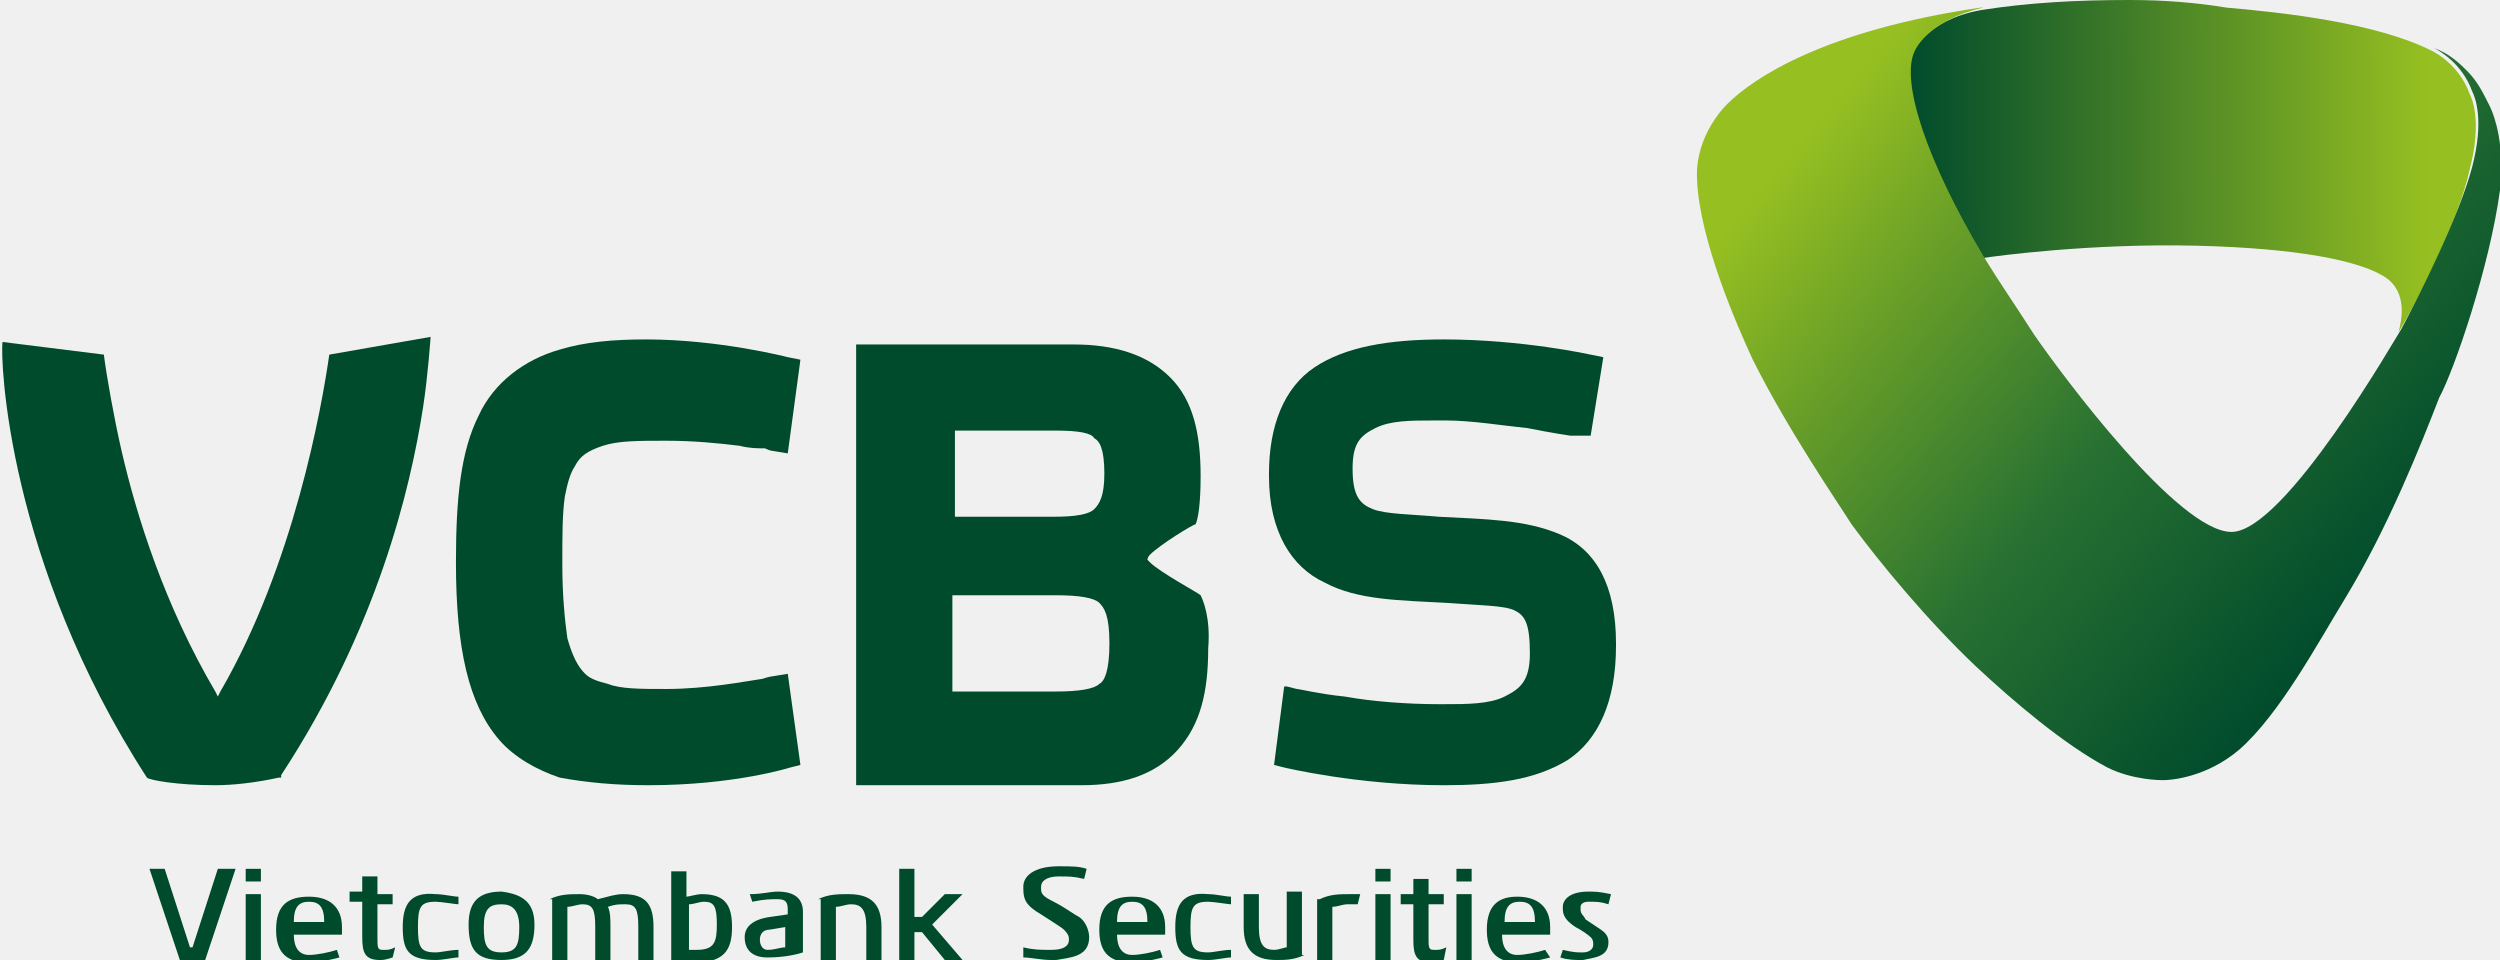
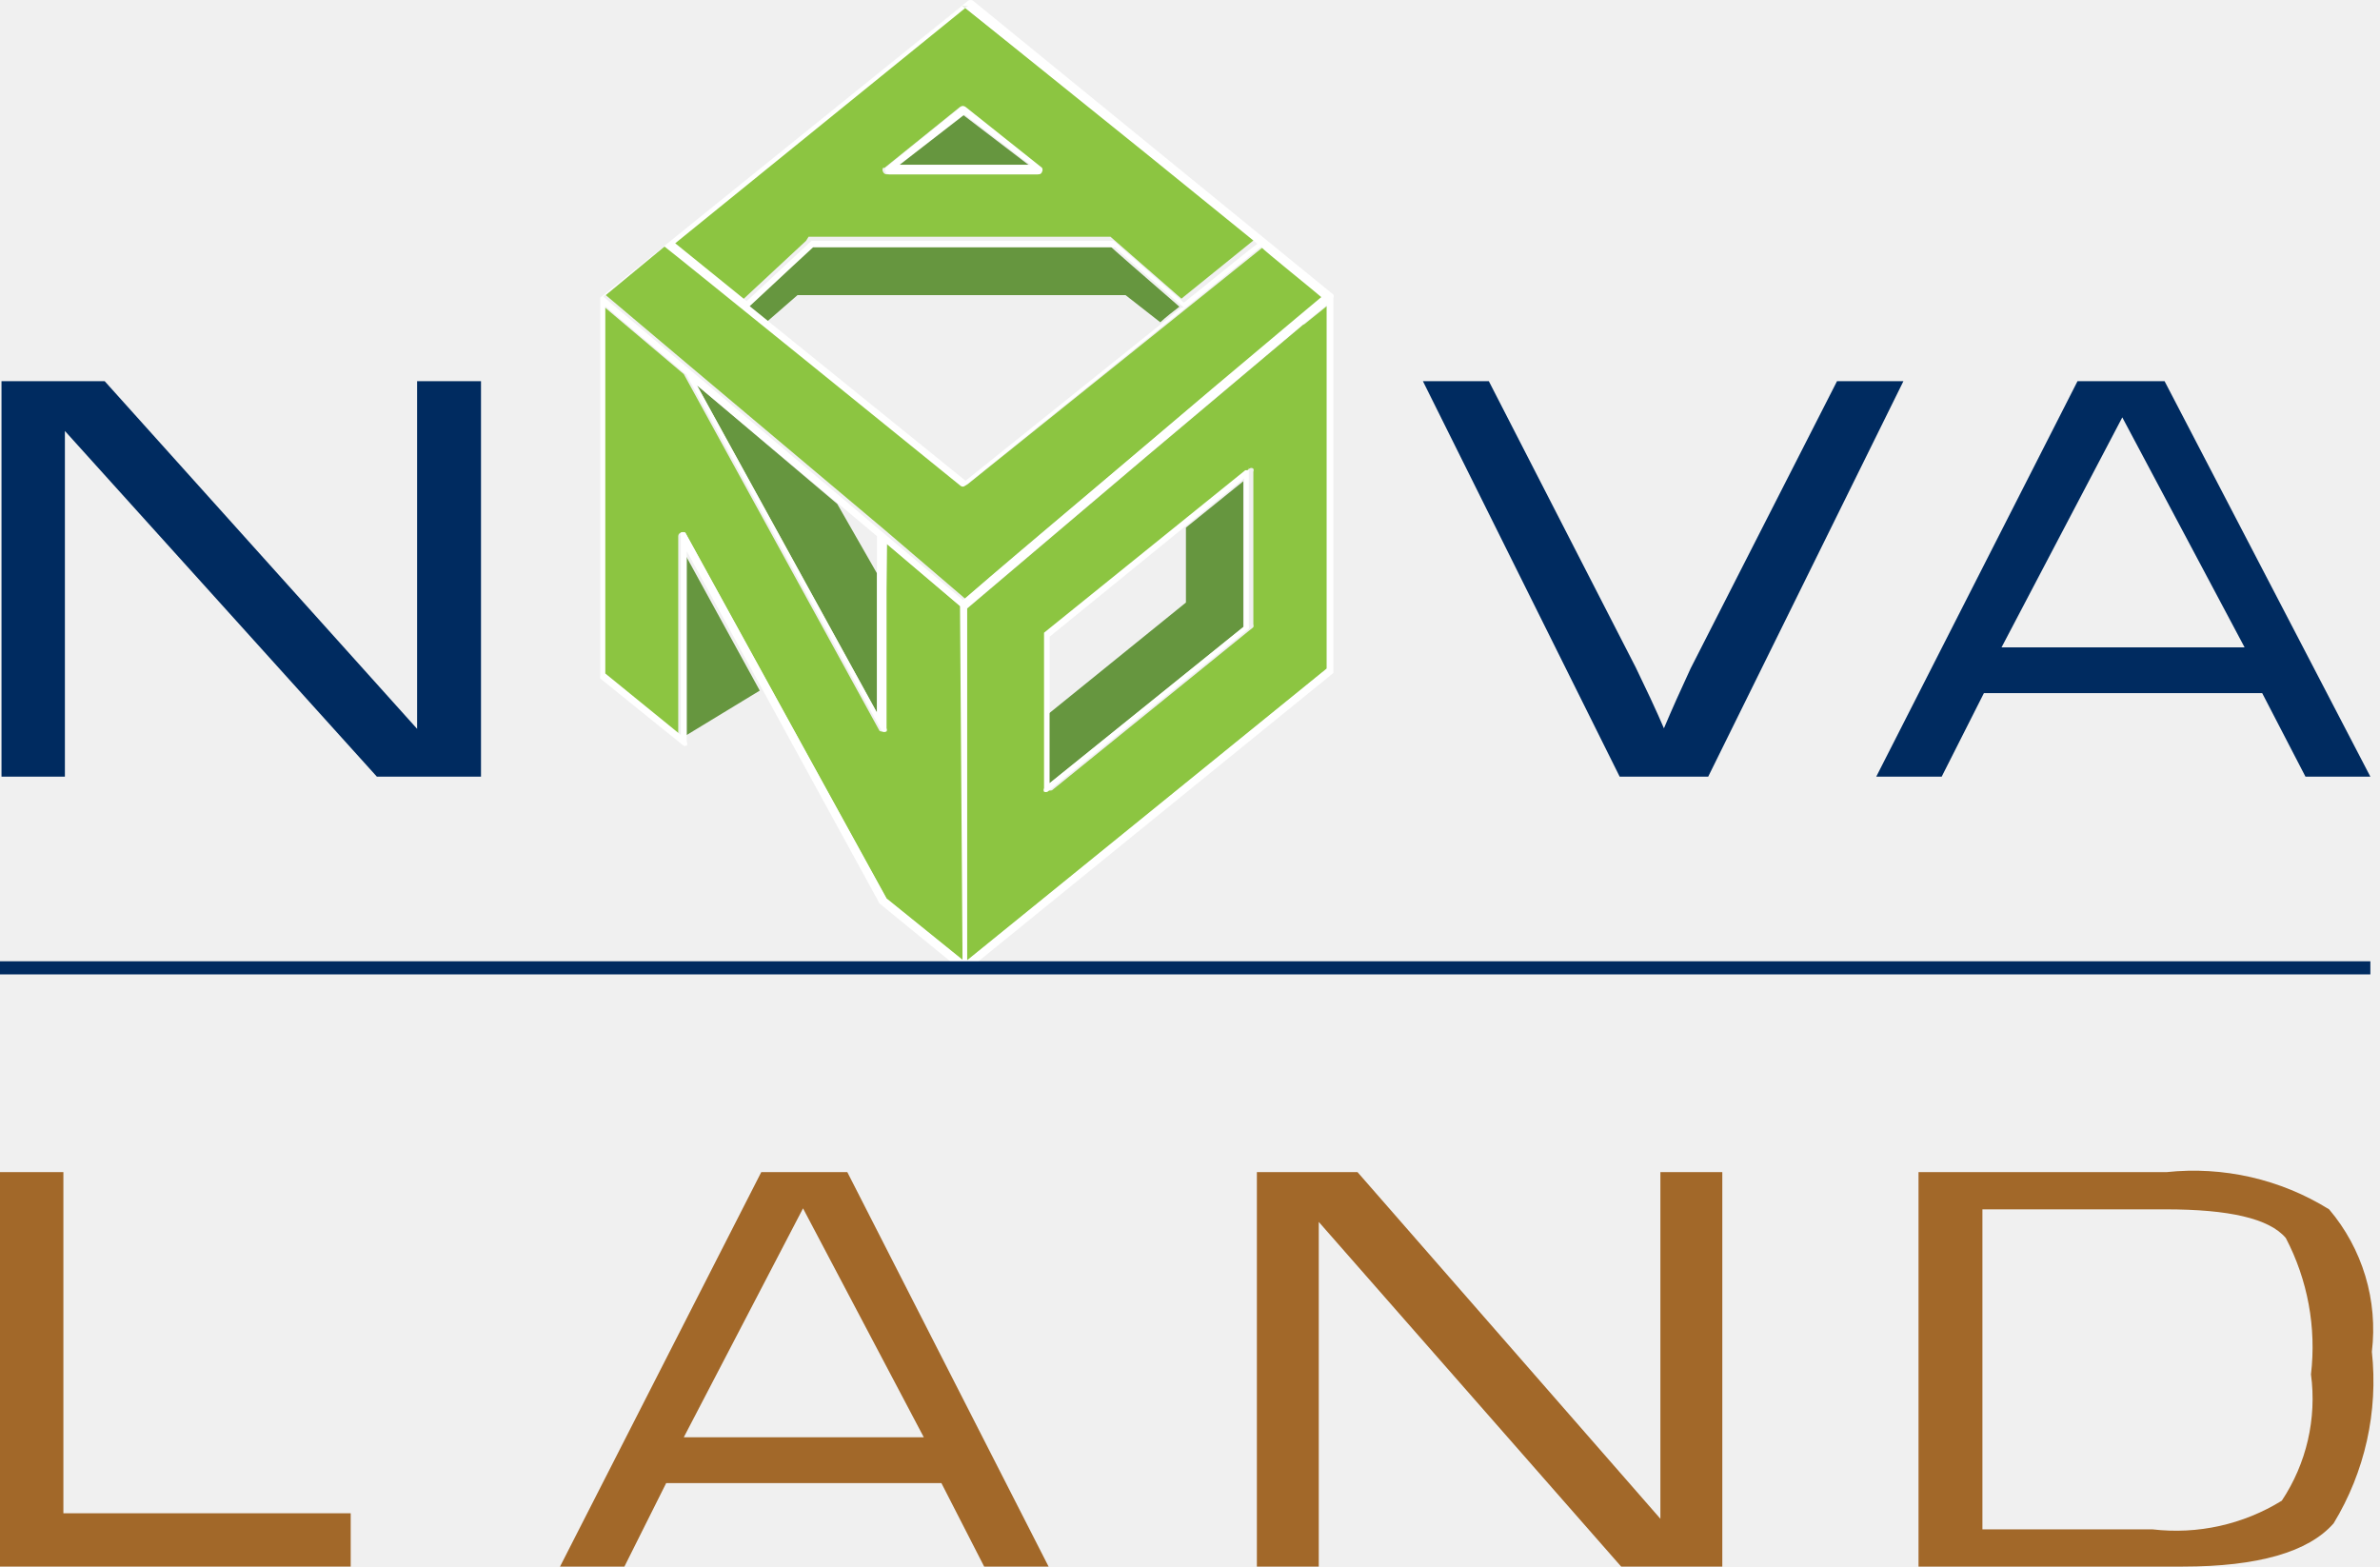
- <svg xmlns="http://www.w3.org/2000/svg" width="125" height="48" viewBox="0 0 125 48" fill="none">
-   <g clip-path="url(#clip0_1343:953)">
-     <path d="M99.037 0.507C96.251 1.013 95.618 2.66 95.618 2.66C94.858 4.179 96.251 8.106 99.037 12.918C99.797 12.792 104.61 12.158 109.802 12.285C114.994 12.412 117.907 13.045 119.174 13.805C120.44 14.565 120.06 16.084 119.934 16.591C120.947 14.945 122.973 10.892 123.48 8.485C124.113 6.079 123.606 4.939 123.48 4.686C122.973 3.293 121.833 2.66 121.58 2.533C118.794 1.14 114.235 0.633 111.322 0.38C109.802 0.127 108.156 0 106.509 0C103.85 0 101.443 0.127 99.037 0.507Z" fill="url(#paint0_linear_1343:953)" />
-     <path d="M125 9.499C125.253 7.346 124.746 5.826 124.493 5.319C124.113 4.559 123.86 4.053 123.353 3.546C123.1 3.293 122.847 3.04 122.467 2.786C122.087 2.533 121.707 2.406 121.707 2.406C121.96 2.533 123.1 3.166 123.606 4.559C123.733 4.813 124.24 5.953 123.606 8.359C122.973 10.765 120.947 14.818 120.06 16.464C119.807 16.844 114.235 26.596 111.575 26.596C108.915 26.596 103.09 18.744 101.697 16.718C100.81 15.325 99.924 14.058 99.164 12.792C96.377 8.106 94.984 4.053 95.744 2.533C95.744 2.533 96.377 1.013 99.164 0.38C99.164 0.38 99.164 0.38 99.037 0.38C91.185 1.52 87.639 3.926 86.372 5.193C86.372 5.193 84.726 6.712 84.853 8.992C84.979 12.032 86.879 16.338 87.639 17.984C89.412 21.53 91.945 25.203 92.578 26.216C93.971 28.116 96.377 31.029 98.784 33.309C100.683 35.082 103.216 37.235 105.369 38.375C106.636 39.008 108.029 39.008 108.156 39.008C108.536 39.008 110.309 38.881 111.955 37.488C113.981 35.715 115.881 32.169 117.274 29.889C119.427 26.343 121.074 22.164 121.96 19.884C122.72 18.491 124.493 13.298 125 9.499Z" fill="url(#paint1_linear_1343:953)" />
-     <path d="M7.346 38.881C7.472 39.008 8.866 39.261 10.765 39.261C11.652 39.261 12.792 39.135 13.931 38.881H14.058V38.755C18.871 31.409 20.517 24.443 21.15 20.39C21.404 18.744 21.53 16.844 21.53 16.844L16.464 17.731C16.084 20.39 14.691 28.243 11.019 34.575L10.892 34.828L10.765 34.575C8.232 30.269 6.839 25.836 6.079 22.544C5.699 20.897 5.319 18.744 5.193 17.731L0.127 17.098C0 17.984 0.38 28.116 7.346 38.881Z" fill="#004B2C" />
-     <path d="M60.031 29.763C59.904 29.636 58.004 28.623 57.498 28.116C57.371 27.989 57.371 27.989 57.371 27.989C57.371 27.989 57.371 27.863 57.498 27.736C58.004 27.23 59.651 26.216 59.777 26.216C59.904 25.963 60.031 25.203 60.031 23.81C60.031 21.657 59.651 20.011 58.511 18.871C57.371 17.731 55.725 17.224 53.698 17.224H42.807V39.261H54.078C56.105 39.261 57.751 38.755 58.891 37.488C60.031 36.222 60.41 34.575 60.41 32.422C60.537 30.902 60.157 30.016 60.031 29.763ZM47.746 21.53H52.812C53.952 21.53 54.585 21.657 54.711 21.91C54.965 22.037 55.218 22.417 55.218 23.683C55.218 24.823 54.965 25.203 54.711 25.457C54.458 25.71 53.825 25.837 52.685 25.837H47.746V21.53ZM54.965 34.195C54.711 34.449 53.952 34.575 52.812 34.575H47.619V29.763H52.812C53.952 29.763 54.711 29.889 54.965 30.143C55.218 30.396 55.471 30.776 55.471 32.169C55.471 33.562 55.218 34.069 54.965 34.195Z" fill="#004B2C" />
-     <path d="M32.422 39.261C36.728 39.261 39.514 38.375 39.514 38.375L40.021 38.248L39.388 33.689L38.628 33.815C38.628 33.815 38.501 33.815 38.121 33.942C37.235 34.069 35.335 34.449 33.309 34.449C32.042 34.449 31.029 34.449 30.396 34.195C29.889 34.069 29.509 33.942 29.256 33.689C28.876 33.309 28.623 32.802 28.369 31.916C28.243 31.029 28.116 29.763 28.116 28.243C28.116 26.723 28.116 25.71 28.243 24.823C28.369 24.19 28.496 23.683 28.749 23.303C29.003 22.797 29.383 22.544 30.142 22.29C30.902 22.037 31.915 22.037 33.309 22.037C34.702 22.037 35.968 22.164 36.981 22.29C37.488 22.417 37.868 22.417 38.248 22.417C38.501 22.544 38.628 22.544 38.628 22.544L39.388 22.67L40.021 17.984L39.388 17.858C39.388 17.858 35.968 16.971 32.295 16.971C30.649 16.971 29.256 17.098 27.989 17.478C26.216 17.984 24.697 19.124 23.937 20.77C23.05 22.544 22.797 24.823 22.797 28.116C22.797 32.422 23.43 35.209 24.95 36.982C25.71 37.868 26.85 38.501 27.989 38.881C29.383 39.135 30.776 39.261 32.422 39.261Z" fill="#004B2C" />
-     <path d="M64.209 38.375L63.703 38.248L64.209 34.322H64.336L64.842 34.449C64.969 34.449 65.982 34.702 67.249 34.829C68.642 35.082 70.415 35.209 71.935 35.209C72.061 35.209 72.061 35.209 72.188 35.209C73.328 35.209 74.468 35.209 75.227 34.829C75.987 34.449 76.494 34.069 76.494 32.676C76.494 31.156 76.24 30.776 75.734 30.523C75.227 30.269 73.961 30.269 72.314 30.143C70.035 30.016 67.882 30.016 66.235 29.129C64.589 28.369 63.449 26.596 63.449 23.81V23.683C63.449 21.277 64.209 19.377 65.729 18.364C67.249 17.351 69.402 16.971 72.188 16.971C76.114 16.971 79.533 17.731 79.533 17.731L80.167 17.858L79.533 21.784H79.407H78.52C78.52 21.784 77.634 21.657 76.367 21.404C75.101 21.277 73.581 21.024 72.314 21.024C72.188 21.024 71.935 21.024 71.808 21.024H71.681C70.541 21.024 69.528 21.024 68.768 21.404C68.008 21.784 67.629 22.164 67.629 23.43C67.629 24.823 68.008 25.203 68.642 25.457C69.275 25.71 70.541 25.71 71.935 25.837C74.214 25.963 76.24 25.963 78.014 26.723C79.787 27.483 80.8 29.256 80.8 32.169V32.296C80.8 35.082 79.913 36.982 78.394 37.995C76.747 39.008 74.721 39.261 72.188 39.261C67.882 39.261 64.209 38.375 64.209 38.375Z" fill="#004B2C" />
-     <path d="M11.779 43.441L10.259 48H8.992L7.473 43.441H8.233L9.499 47.367H9.626L10.892 43.441H11.779Z" fill="#004B2C" />
-     <path d="M12.285 43.441H13.045V44.074H12.285V43.441ZM12.285 44.707H13.045V48H12.285V44.707Z" fill="#004B2C" />
-     <path d="M16.971 47.873C16.464 48 15.958 48.127 15.451 48.127C14.185 48.127 13.805 47.493 13.805 46.48C13.805 45.214 14.438 44.834 15.451 44.834C16.464 44.834 17.098 45.34 17.098 46.353V46.733H14.691C14.691 47.367 14.944 47.747 15.451 47.747C15.831 47.747 16.464 47.62 16.844 47.493L16.971 47.873ZM16.211 46.1C16.211 45.34 15.958 45.087 15.451 45.087C14.944 45.087 14.691 45.34 14.691 46.1H16.211Z" fill="#004B2C" />
-     <path d="M18.872 43.947V44.707H19.631V45.214H18.872V46.86C18.872 47.367 18.872 47.493 19.125 47.493C19.125 47.493 19.125 47.493 19.252 47.493C19.378 47.493 19.505 47.493 19.758 47.367L19.631 47.873C19.252 48 19.125 48 18.998 48C18.238 48 18.112 47.62 18.112 46.86V45.087H17.479V44.581H18.112V43.821H18.872V43.947Z" fill="#004B2C" />
-     <path d="M22.923 47.873C22.67 47.873 22.163 48 21.783 48C20.39 48 20.137 47.493 20.137 46.354C20.137 45.214 20.517 44.581 21.783 44.707C22.163 44.707 22.67 44.834 22.923 44.834V45.214C22.796 45.214 22.036 45.087 21.783 45.087C21.023 45.087 20.897 45.34 20.897 46.354C20.897 47.367 21.023 47.62 21.783 47.62C22.036 47.62 22.543 47.493 22.923 47.493V47.873Z" fill="#004B2C" />
-     <path d="M26.723 46.227C26.723 47.367 26.343 48 25.076 48C23.81 48 23.43 47.493 23.43 46.227C23.43 45.087 23.936 44.58 25.076 44.58C26.089 44.707 26.723 45.087 26.723 46.227ZM25.076 47.62C25.836 47.62 25.963 47.24 25.963 46.353C25.963 45.467 25.583 45.214 25.076 45.214C24.443 45.214 24.19 45.467 24.19 46.353C24.19 47.24 24.316 47.62 25.076 47.62Z" fill="#004B2C" />
-     <path d="M27.482 44.961C27.989 44.707 28.496 44.707 29.002 44.707C29.382 44.707 29.762 44.834 29.889 44.961C30.395 44.834 30.775 44.707 31.155 44.707C32.295 44.707 32.675 45.214 32.675 46.354V48H31.915V46.354C31.915 45.467 31.788 45.214 31.282 45.214C30.902 45.214 30.775 45.214 30.395 45.34C30.522 45.594 30.522 45.974 30.522 46.354V48H29.762V46.354C29.762 45.467 29.635 45.214 29.129 45.214C28.875 45.214 28.622 45.34 28.369 45.34V48.127H27.609V44.961H27.482Z" fill="#004B2C" />
-     <path d="M34.322 43.441V44.834C34.449 44.834 34.829 44.707 35.082 44.707C36.222 44.707 36.602 45.214 36.602 46.354C36.602 47.493 36.222 48.127 34.702 48.127C34.322 48.127 34.069 48.127 33.562 48.127V43.567H34.322V43.441ZM34.322 47.493C34.449 47.493 34.576 47.493 34.702 47.493H34.829C35.715 47.493 35.842 47.114 35.842 46.227C35.842 45.34 35.715 45.087 35.209 45.087C34.956 45.087 34.702 45.214 34.449 45.214V47.493H34.322Z" fill="#004B2C" />
-     <path d="M37.488 44.707C38.121 44.707 38.501 44.58 38.881 44.58C39.767 44.58 40.147 44.96 40.147 45.594V47.62C39.767 47.747 39.134 47.873 38.374 47.873C37.614 47.873 37.234 47.493 37.234 46.86C37.234 46.353 37.614 45.974 38.501 45.847L39.387 45.72V45.467C39.387 45.087 39.261 44.96 38.881 44.96C38.501 44.96 38.248 44.96 37.614 45.087L37.488 44.707ZM39.261 46.353L38.501 46.48C38.121 46.48 37.994 46.733 37.994 46.987C37.994 47.24 38.121 47.493 38.374 47.493C38.754 47.493 39.007 47.367 39.261 47.367V46.353Z" fill="#004B2C" />
-     <path d="M40.908 44.961C41.415 44.707 41.921 44.707 42.428 44.707C43.568 44.707 44.074 45.214 44.074 46.354V48H43.315V46.354C43.315 45.467 43.061 45.214 42.555 45.214C42.301 45.214 42.048 45.34 41.795 45.34V48.127H41.035V44.961H40.908Z" fill="#004B2C" />
-     <path d="M44.961 48V43.441H45.721V45.847H46.101L47.241 44.707H48.127L46.607 46.227L48.127 48H47.241L46.101 46.607H45.721V48H44.961Z" fill="#004B2C" />
-     <path d="M51.166 47.367C51.673 47.493 52.053 47.493 52.432 47.493H52.559C53.066 47.493 53.446 47.367 53.446 46.987C53.446 46.86 53.446 46.733 53.192 46.48C53.066 46.353 52.432 45.974 52.053 45.72C51.419 45.34 51.166 45.087 51.166 44.454V44.327C51.166 43.821 51.673 43.314 52.939 43.314C53.572 43.314 53.952 43.314 54.332 43.441L54.206 43.947C53.699 43.821 53.446 43.821 52.939 43.821C52.306 43.821 52.053 44.074 52.053 44.327C52.053 44.327 52.053 44.327 52.053 44.454C52.053 44.707 52.179 44.834 52.686 45.087C53.192 45.34 53.699 45.72 53.952 45.847C54.332 46.1 54.459 46.607 54.459 46.86C54.459 47.873 53.446 47.873 52.812 48C52.686 48 52.686 48 52.559 48C52.053 48 51.546 47.873 51.166 47.873V47.367Z" fill="#004B2C" />
-     <path d="M58.131 47.873C57.624 48 57.118 48.127 56.611 48.127C55.345 48.127 54.965 47.493 54.965 46.48C54.965 45.214 55.598 44.834 56.611 44.834C57.624 44.834 58.258 45.34 58.258 46.353V46.733H55.851C55.851 47.367 56.105 47.747 56.611 47.747C56.991 47.747 57.624 47.62 58.004 47.493L58.131 47.873ZM57.371 46.1C57.371 45.34 57.118 45.087 56.611 45.087C56.105 45.087 55.851 45.34 55.851 46.1H57.371Z" fill="#004B2C" />
-     <path d="M61.55 47.873C61.297 47.873 60.79 48 60.41 48C59.017 48 58.764 47.493 58.764 46.354C58.764 45.214 59.144 44.581 60.41 44.707C60.79 44.707 61.297 44.834 61.55 44.834V45.214C61.423 45.214 60.663 45.087 60.41 45.087C59.65 45.087 59.523 45.34 59.523 46.354C59.523 47.367 59.65 47.62 60.41 47.62C60.663 47.62 61.17 47.493 61.55 47.493V47.873Z" fill="#004B2C" />
-     <path d="M65.223 47.747C64.716 48 64.21 48 63.83 48C62.69 48 62.184 47.493 62.184 46.353V44.707H62.944V46.353C62.944 47.24 63.197 47.493 63.703 47.493C63.957 47.493 64.21 47.367 64.337 47.367V44.58H65.097V47.747H65.223Z" fill="#004B2C" />
-     <path d="M65.984 44.961C66.491 44.707 66.997 44.707 67.504 44.707C67.63 44.707 67.757 44.707 68.01 44.707L67.884 45.214C67.63 45.214 67.504 45.214 67.377 45.214C67.124 45.214 66.871 45.34 66.617 45.34V48.127H65.857V44.961H65.984Z" fill="#004B2C" />
-     <path d="M68.769 43.441H69.529V44.074H68.769V43.441ZM68.769 44.707H69.529V48H68.769V44.707Z" fill="#004B2C" />
-     <path d="M71.428 43.947V44.707H72.188V45.214H71.428V46.86C71.428 47.367 71.428 47.493 71.681 47.493C71.681 47.493 71.681 47.493 71.808 47.493C71.935 47.493 72.061 47.493 72.315 47.367L72.188 48C71.808 48.127 71.681 48.127 71.555 48.127C70.795 48.127 70.668 47.747 70.668 46.987V45.214H70.035V44.707H70.668V43.947H71.428Z" fill="#004B2C" />
-     <path d="M72.822 43.441H73.582V44.074H72.822V43.441ZM72.822 44.707H73.582V48H72.822V44.707Z" fill="#004B2C" />
-     <path d="M77.508 47.873C77.001 48 76.495 48.127 75.988 48.127C74.722 48.127 74.342 47.493 74.342 46.48C74.342 45.214 74.975 44.834 75.862 44.834C76.875 44.834 77.508 45.34 77.508 46.353V46.733H75.102C75.102 47.367 75.355 47.747 75.862 47.747C76.242 47.747 76.875 47.62 77.255 47.493L77.508 47.873ZM76.748 46.1C76.748 45.34 76.495 45.087 75.988 45.087C75.482 45.087 75.228 45.34 75.228 46.1H76.748Z" fill="#004B2C" />
-     <path d="M78.142 47.493C78.649 47.62 78.902 47.62 79.029 47.62H79.156C79.409 47.62 79.662 47.493 79.662 47.24C79.662 47.113 79.662 46.987 79.535 46.86C79.409 46.733 79.029 46.48 78.775 46.353C78.396 46.1 78.142 45.847 78.142 45.467C78.142 45.467 78.142 45.467 78.142 45.34C78.142 44.96 78.522 44.58 79.409 44.58C79.789 44.58 79.915 44.58 80.549 44.707L80.422 45.214C80.042 45.087 79.789 45.087 79.535 45.087H79.409C79.156 45.087 79.029 45.214 79.029 45.34C79.029 45.34 79.029 45.34 79.029 45.467C79.029 45.72 79.155 45.72 79.282 45.974C79.662 46.227 80.042 46.48 80.042 46.48C80.422 46.733 80.422 46.987 80.422 47.113C80.422 47.873 79.662 47.873 79.156 48H79.029C78.775 48 78.396 48 78.016 47.873L78.142 47.493Z" fill="#004B2C" />
-   </g>
-   <defs>
-     <linearGradient id="paint0_linear_1343:953" x1="95.447" y1="8.273" x2="123.887" y2="8.199" gradientUnits="userSpaceOnUse">
-       <stop stop-color="#004B2C" />
-       <stop offset="0.912" stop-color="#96BF21" />
-     </linearGradient>
-     <linearGradient id="paint1_linear_1343:953" x1="89.93" y1="0.954" x2="121.107" y2="26.976" gradientUnits="userSpaceOnUse">
-       <stop offset="0.099" stop-color="#96BF21" />
-       <stop offset="0.619" stop-color="#287132" />
-       <stop offset="1" stop-color="#004B2C" />
-     </linearGradient>
-     <clipPath id="clip0_1343:953">
-       <rect width="125" height="48" fill="white" />
-     </clipPath>
-   </defs>
+ <svg xmlns="http://www.w3.org/2000/svg" width="79" height="52" viewBox="0 0 79 52" fill="none">
+   <path fill-rule="evenodd" clip-rule="evenodd" d="M31.95 3.8L29.779 5.47H34.138L31.95 3.8ZM23.131 12.785L29.11 23.658V19.032L27.791 16.727L23.131 12.785ZM26.472 9.796H37.361L38.513 10.697C38.714 10.514 38.931 10.347 39.148 10.18C38.012 9.194 36.893 8.226 36.86 8.176H26.839C26.839 8.176 25.787 9.161 24.735 10.13L25.436 10.697L26.472 9.796ZM22.664 24.476V18.263L25.219 22.923L22.664 24.476ZM39.365 17.512V20L34.806 23.691V26.029L41.269 20.819V15.975L39.365 17.512Z" fill="#66963F" />
+   <path fill-rule="evenodd" clip-rule="evenodd" d="M29.344 24.159V24.259C29.322 24.274 29.296 24.282 29.269 24.282C29.242 24.282 29.216 24.274 29.194 24.259L22.697 12.418L22.597 12.334L20.008 10.146V22.338L22.513 24.376V17.796C22.513 17.767 22.523 17.74 22.541 17.718C22.56 17.697 22.586 17.683 22.614 17.679C22.657 17.662 22.704 17.662 22.747 17.679L29.428 29.837L31.95 31.875C31.95 31.39 31.95 20.184 31.95 20.184L29.445 18.063L29.344 24.159ZM43.123 10.564L40.401 12.785C36.91 15.741 32.05 19.783 32.05 19.883L29.394 17.612L22.881 12.134L20.108 9.796L22.129 8.126C22.28 8.226 31.966 16.075 31.966 16.075C31.987 16.093 32.014 16.103 32.041 16.103C32.069 16.103 32.096 16.093 32.117 16.075L42.021 8.126C42.154 8.226 43.841 9.595 44.025 9.796L43.206 10.48L43.123 10.564ZM43.273 10.764L38.012 15.19L32.1 20.201V31.892L44.041 22.205V10.163L43.273 10.781V10.764ZM41.603 20.802V15.658C41.616 15.626 41.616 15.59 41.603 15.558C41.585 15.541 41.561 15.532 41.536 15.532C41.512 15.532 41.488 15.541 41.469 15.558L34.789 20.952V26.113C34.78 26.131 34.775 26.151 34.775 26.171C34.775 26.192 34.78 26.212 34.789 26.23C34.832 26.245 34.879 26.245 34.922 26.23L41.603 20.819C41.614 20.786 41.614 20.751 41.603 20.718V20.802ZM26.839 7.858H36.86L39.215 9.913L41.653 7.942L37.945 4.952L31.95 0.192L22.23 8.075L24.601 9.996L26.756 7.992L26.839 7.858ZM29.361 5.57L31.866 3.549C31.887 3.532 31.914 3.522 31.941 3.522C31.969 3.522 31.995 3.532 32.017 3.549L34.555 5.57C34.567 5.59 34.573 5.614 34.573 5.637C34.573 5.66 34.567 5.683 34.555 5.704C34.546 5.727 34.529 5.748 34.509 5.763C34.488 5.777 34.464 5.786 34.438 5.787H29.428C29.402 5.786 29.378 5.777 29.357 5.763C29.336 5.748 29.32 5.727 29.311 5.704C29.299 5.683 29.293 5.66 29.293 5.637C29.293 5.614 29.299 5.59 29.311 5.57" fill="#8CC541" />
+   <path fill-rule="evenodd" clip-rule="evenodd" d="M29.461 5.787H34.472C34.498 5.788 34.523 5.781 34.544 5.766C34.566 5.751 34.581 5.729 34.589 5.704C34.6 5.683 34.606 5.66 34.606 5.637C34.606 5.614 34.6 5.59 34.589 5.57L32.05 3.549C32.029 3.532 32.002 3.522 31.975 3.522C31.947 3.522 31.921 3.532 31.899 3.549L29.394 5.57C29.383 5.59 29.376 5.614 29.376 5.637C29.376 5.66 29.383 5.683 29.394 5.704C29.404 5.727 29.42 5.748 29.441 5.763C29.461 5.777 29.486 5.786 29.511 5.787H29.461ZM32.017 3.8L34.204 5.47H29.862L32.017 3.8V3.8ZM44.259 9.779C44.267 9.797 44.272 9.817 44.272 9.837C44.272 9.858 44.267 9.878 44.259 9.896V22.138C44.259 22.138 44.259 22.322 44.259 22.338L32.067 32.242H31.95L29.194 29.988L22.797 18.297V24.626C22.808 24.644 22.813 24.664 22.813 24.685C22.813 24.705 22.808 24.726 22.797 24.743C22.78 24.756 22.76 24.762 22.739 24.762C22.718 24.762 22.697 24.756 22.68 24.743L19.925 22.522C19.913 22.49 19.913 22.454 19.925 22.422V9.879L32.133 0.025C32.158 0.009 32.187 0 32.217 0C32.247 0 32.276 0.009 32.3 0.025L44.259 9.779ZM31.95 0.192L38.029 5.086L41.737 8.092C41.419 8.326 40.484 9.094 39.298 10.046L36.96 7.992H26.939L24.785 9.996L22.413 8.075L32.133 0.192H31.95ZM39.298 10.213C38.163 9.228 37.044 8.259 37.01 8.209H26.989C26.989 8.209 25.921 9.194 24.885 10.163L32.05 15.958L39.215 10.213H39.298ZM31.866 20.117L29.428 18.046V24.175C29.436 24.191 29.441 24.208 29.441 24.226C29.441 24.243 29.436 24.261 29.428 24.276C29.406 24.291 29.379 24.299 29.353 24.299C29.326 24.299 29.3 24.291 29.277 24.276L22.781 12.434L22.68 12.351L20.092 10.163V22.355L22.597 24.393V17.796C22.588 17.777 22.583 17.757 22.583 17.737C22.583 17.717 22.588 17.697 22.597 17.679C22.62 17.667 22.646 17.661 22.672 17.661C22.698 17.661 22.724 17.667 22.747 17.679L29.428 29.821L31.95 31.858L31.866 20.117ZM23.131 12.785L29.11 23.658V17.796L23.131 12.785ZM31.966 19.917L40.317 12.835L43.039 10.547L43.858 9.862C43.674 9.695 41.987 8.343 41.854 8.192L32.033 16.125C32.012 16.143 31.985 16.153 31.958 16.153C31.93 16.153 31.904 16.143 31.883 16.125C31.883 16.125 22.196 8.276 22.046 8.176L20.025 9.846L22.797 12.184L29.311 17.679L31.966 19.917ZM44.041 22.171V10.13L43.273 10.748L38.012 15.174L32.1 20.184V31.875L44.041 22.188V22.171ZM41.453 15.608H41.336L34.655 21.002V26.163C34.645 26.181 34.64 26.201 34.64 26.221C34.64 26.242 34.645 26.262 34.655 26.28C34.674 26.288 34.694 26.292 34.714 26.292C34.734 26.292 34.754 26.288 34.772 26.28L41.453 20.869C41.464 20.836 41.464 20.801 41.453 20.768V15.624C41.46 15.609 41.464 15.592 41.464 15.574C41.464 15.557 41.46 15.54 41.453 15.524V15.608ZM41.302 20.718V15.875L34.839 21.136V25.996L41.302 20.785" fill="white" />
+   <path fill-rule="evenodd" clip-rule="evenodd" d="M15.966 12.652V25.779H12.509L2.154 14.305V25.779H0.05V12.652H3.474L13.845 24.192V12.652H15.966Z" fill="#002B60" />
+   <path fill-rule="evenodd" clip-rule="evenodd" d="M60.977 12.652H63.181L56.701 25.779H53.762L47.231 12.652H49.419L54.296 22.155L54.781 23.173C54.964 23.558 55.114 23.908 55.231 24.175C55.499 23.541 55.799 22.873 56.117 22.188L60.977 12.652Z" fill="#002B60" />
+   <path fill-rule="evenodd" clip-rule="evenodd" d="M57.169 38.906V52H53.812L43.774 40.559V52H41.72V38.906H45.06L55.114 50.413V38.906H57.169Z" fill="#A26829" />
+   <path fill-rule="evenodd" clip-rule="evenodd" d="M31.248 49.228H22.113L20.726 52H18.589L25.269 38.906H28.125L34.806 52H32.668L31.248 49.228ZM30.664 47.708L26.655 40.109L22.697 47.708H30.664Z" fill="#A26829" />
+   <path fill-rule="evenodd" clip-rule="evenodd" d="M75.089 23.006H65.853L64.451 25.779H62.279L68.96 12.652H71.849L78.68 25.779H76.526L75.089 23.006ZM74.505 21.487L70.446 13.854L66.438 21.487H74.505Z" fill="#002B60" />
+   <path fill-rule="evenodd" clip-rule="evenodd" d="M2.104 38.906V50.23H11.641V52H0V38.906H2.104Z" fill="#A26829" />
+   <path fill-rule="evenodd" clip-rule="evenodd" d="M63.682 52V38.906H71.916C73.802 38.706 75.7 39.141 77.311 40.142C77.86 40.789 78.27 41.544 78.514 42.357C78.758 43.17 78.832 44.025 78.73 44.868C78.945 46.855 78.499 48.856 77.461 50.564C76.626 51.516 74.956 52 72.451 52H63.682ZM65.803 50.764H71.448C72.946 50.94 74.458 50.605 75.741 49.812C76.561 48.578 76.905 47.089 76.709 45.62C76.892 44.062 76.601 42.485 75.874 41.094C75.323 40.443 73.987 40.142 71.883 40.142H65.803V50.764Z" fill="#A26829" />
+   <path d="M78.68 31.908H0V32.343H78.68V31.908Z" fill="#002B60" />
</svg>
